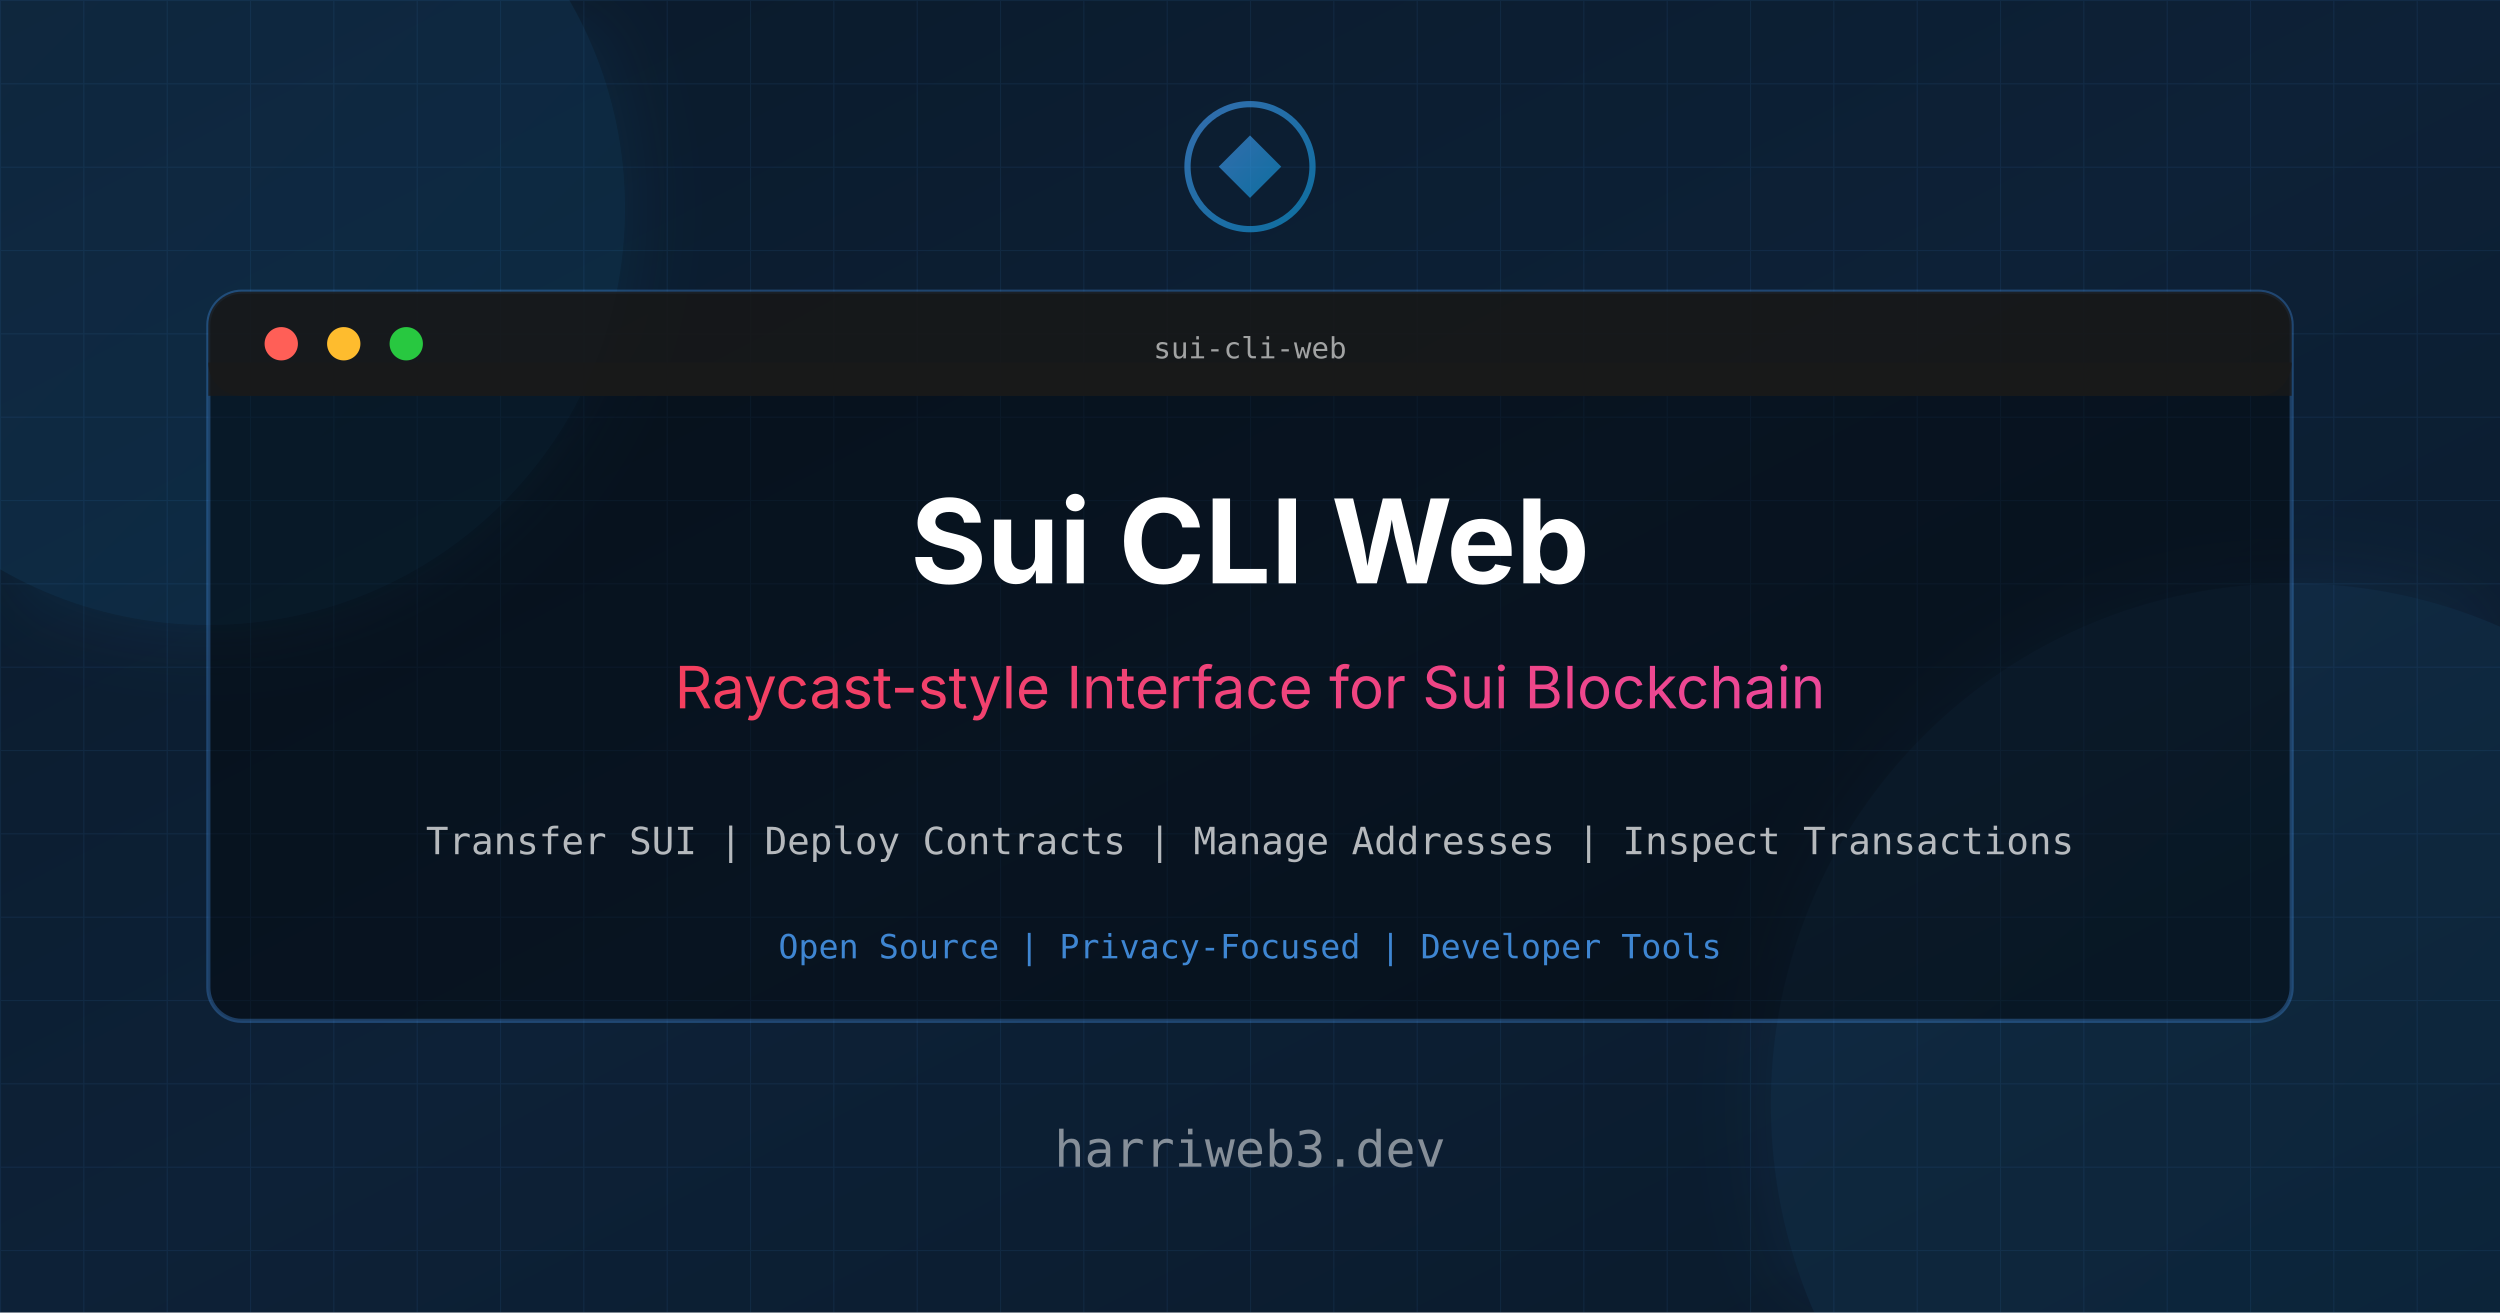
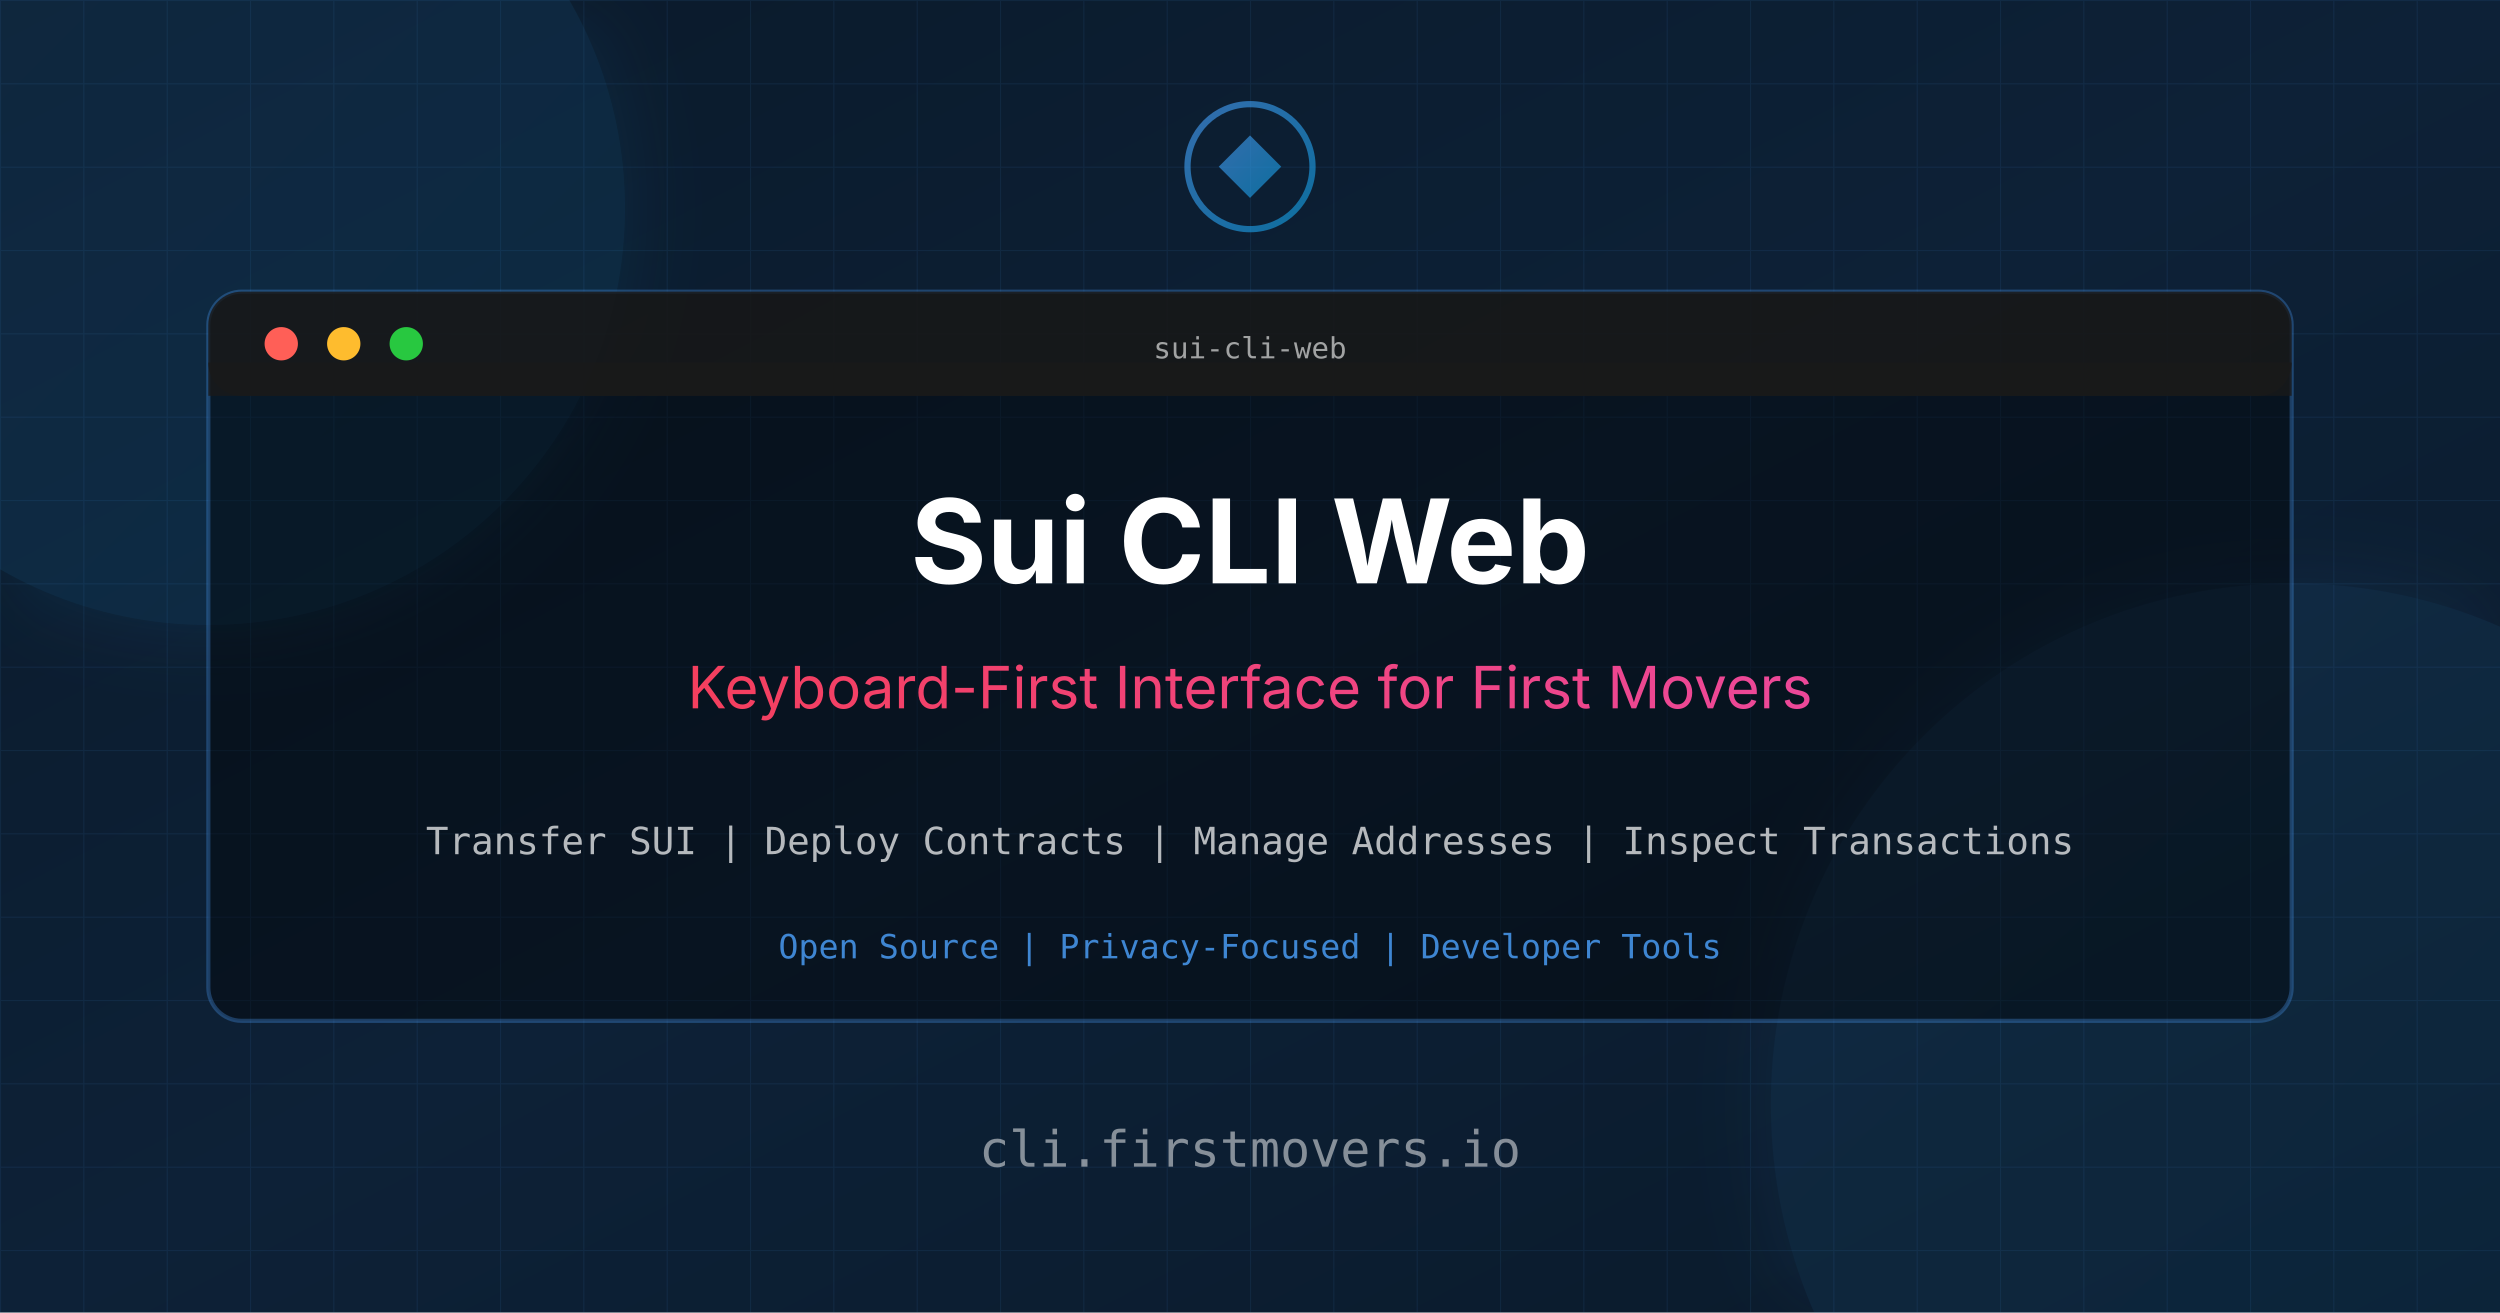
<svg xmlns="http://www.w3.org/2000/svg" width="1200" height="630" viewBox="0 0 1200 630" fill="none">
  <defs>
    <linearGradient id="bg-gradient" x1="0%" y1="0%" x2="100%" y2="100%">
      <stop offset="0%" style="stop-color:#0a1929" />
      <stop offset="50%" style="stop-color:#0d2137" />
      <stop offset="100%" style="stop-color:#0a1929" />
    </linearGradient>
    <linearGradient id="sui-gradient" x1="0%" y1="0%" x2="100%" y2="100%">
      <stop offset="0%" style="stop-color:#4da2ff" />
      <stop offset="100%" style="stop-color:#0ea5e9" />
    </linearGradient>
    <linearGradient id="text-gradient" x1="0%" y1="0%" x2="100%" y2="0%">
      <stop offset="0%" style="stop-color:#f43f5e" />
      <stop offset="100%" style="stop-color:#ec4899" />
    </linearGradient>
    <filter id="glow" x="-50%" y="-50%" width="200%" height="200%">
      <feGaussianBlur stdDeviation="20" result="coloredBlur" />
      <feMerge>
        <feMergeNode in="coloredBlur" />
        <feMergeNode in="SourceGraphic" />
      </feMerge>
    </filter>
  </defs>
  <rect width="1200" height="630" fill="url(#bg-gradient)" />
  <pattern id="grid" width="40" height="40" patternUnits="userSpaceOnUse">
    <path d="M 40 0 L 0 0 0 40" fill="none" stroke="rgba(77,162,255,0.08)" stroke-width="1" />
  </pattern>
  <rect width="1200" height="630" fill="url(#grid)" />
  <circle cx="100" cy="100" r="200" fill="url(#sui-gradient)" opacity="0.1" filter="url(#glow)" />
  <circle cx="1100" cy="530" r="250" fill="url(#sui-gradient)" opacity="0.08" filter="url(#glow)" />
  <rect x="100" y="140" width="1000" height="350" rx="16" fill="rgba(0,0,0,0.4)" stroke="rgba(77,162,255,0.3)" stroke-width="2" />
  <rect x="100" y="140" width="1000" height="50" rx="16" fill="rgba(26,26,26,0.8)" />
  <rect x="100" y="174" width="1000" height="16" fill="rgba(26,26,26,0.8)" />
  <circle cx="135" cy="165" r="8" fill="#ff5f57" />
  <circle cx="165" cy="165" r="8" fill="#febc2e" />
  <circle cx="195" cy="165" r="8" fill="#28c840" />
  <text x="600" y="172" font-family="SF Mono, Monaco, monospace" font-size="14" fill="rgba(255,255,255,0.6)" text-anchor="middle">sui-cli-web</text>
  <text x="600" y="280" font-family="SF Pro Display, -apple-system, sans-serif" font-size="56" font-weight="700" fill="white" text-anchor="middle">Sui CLI Web</text>
-   <text x="600" y="340" font-family="SF Pro Display, -apple-system, sans-serif" font-size="28" fill="url(#text-gradient)" text-anchor="middle">Raycast-style Interface for Sui Blockchain</text>
+   <text x="600" y="340" font-family="SF Pro Display, -apple-system, sans-serif" font-size="28" fill="url(#text-gradient)" text-anchor="middle">Keyboard-First Interface for First Movers</text>
  <text x="600" y="410" font-family="SF Mono, Monaco, monospace" font-size="18" fill="rgba(255,255,255,0.7)" text-anchor="middle">Transfer SUI  |  Deploy Contracts  |  Manage Addresses  |  Inspect Transactions</text>
  <text x="600" y="460" font-family="SF Mono, Monaco, monospace" font-size="16" fill="rgba(77,162,255,0.8)" text-anchor="middle">Open Source  |  Privacy-Focused  |  Developer Tools</text>
-   <text x="600" y="560" font-family="SF Mono, Monaco, monospace" font-size="24" fill="rgba(255,255,255,0.5)" text-anchor="middle">harriweb3.dev</text>
+   <text x="600" y="560" font-family="SF Mono, Monaco, monospace" font-size="24" fill="rgba(255,255,255,0.5)" text-anchor="middle">cli.firstmovers.io</text>
  <circle cx="600" cy="80" r="30" fill="none" stroke="url(#sui-gradient)" stroke-width="3" opacity="0.6" />
  <path d="M585 80 L600 65 L615 80 L600 95 Z" fill="url(#sui-gradient)" opacity="0.6" />
</svg>
